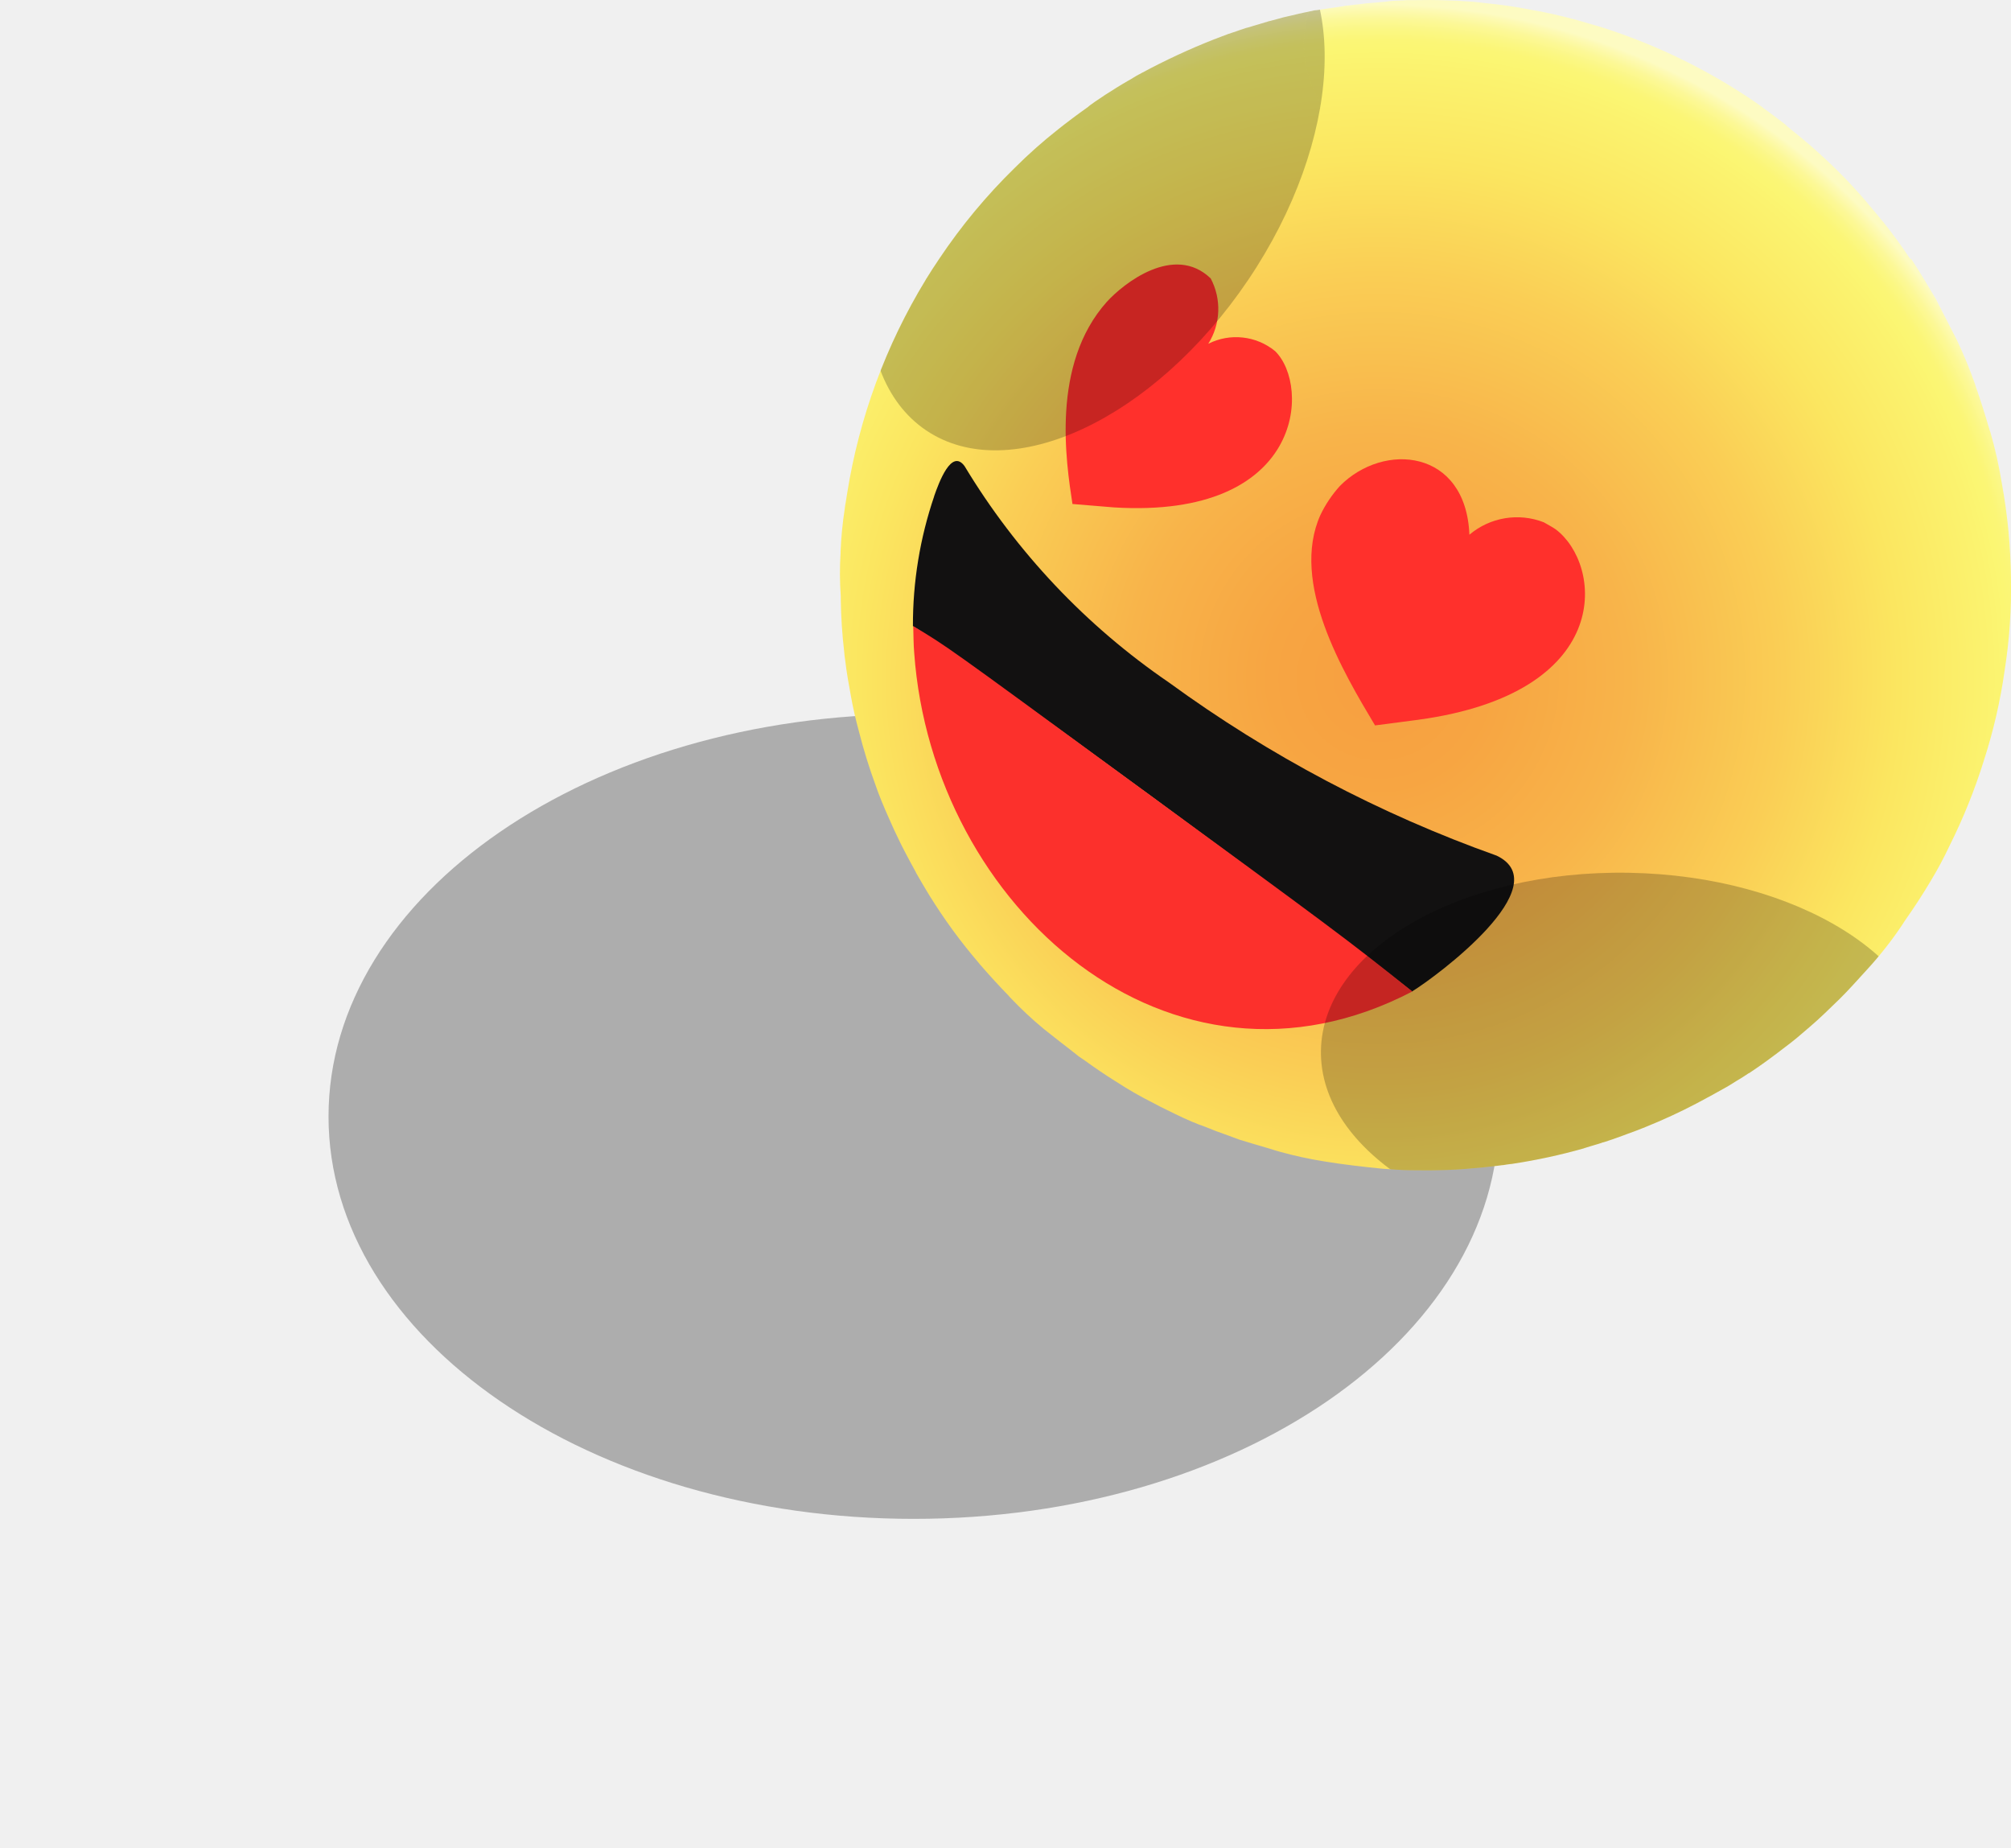
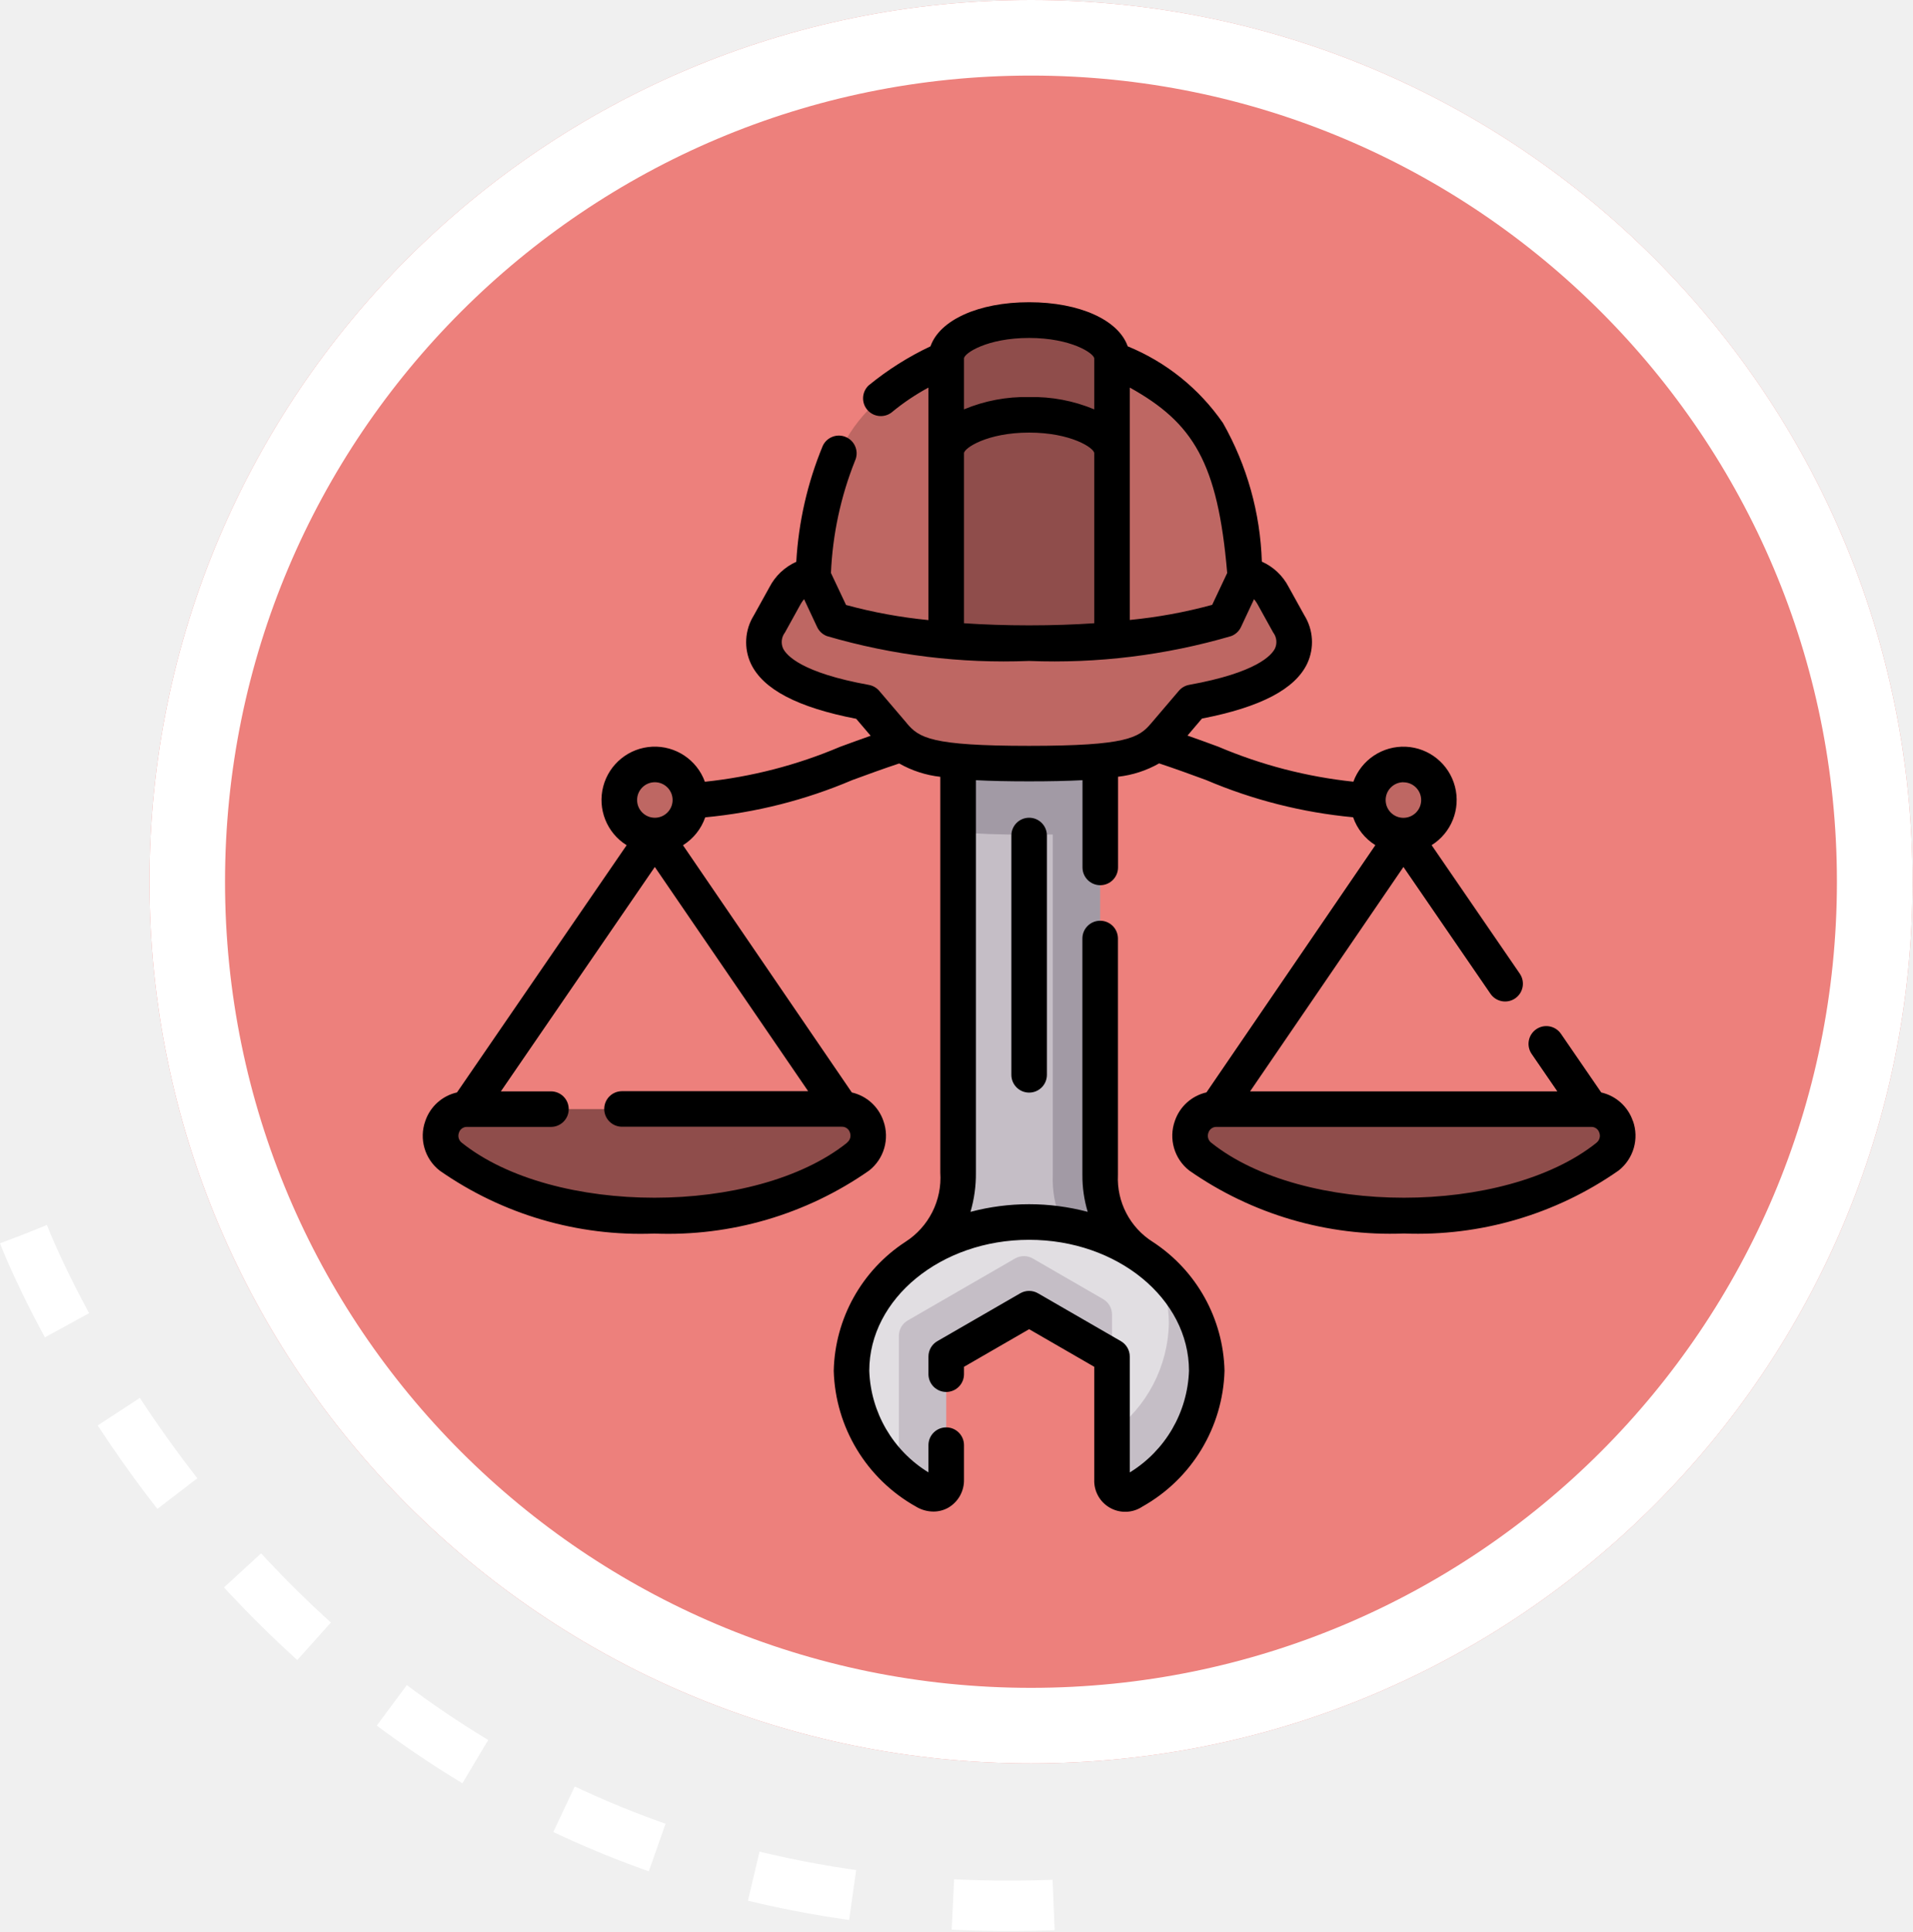
- <svg xmlns="http://www.w3.org/2000/svg" xmlns:xlink="http://www.w3.org/1999/xlink" width="82.478" height="75.758" viewBox="0 0 82.478 75.758">
-   <defs>
-     <radialGradient id="radial-gradient" cx="0.471" cy="0.58" r="0.575" gradientTransform="matrix(-0.999, -0.004, -0.004, 1, 0.933, 0.001)" gradientUnits="objectBoundingBox">
-       <stop offset="0" stop-color="#f79f40" />
-       <stop offset="0.163" stop-color="#f7a542" />
-       <stop offset="0.371" stop-color="#f8b44a" />
-       <stop offset="0.601" stop-color="#face55" />
-       <stop offset="0.771" stop-color="#fbe660" />
-       <stop offset="0.91" stop-color="#fbf36f" />
-       <stop offset="0.932" stop-color="#fbf672" />
-       <stop offset="0.947" stop-color="#fbf676" />
-       <stop offset="0.962" stop-color="#fbf783" />
-       <stop offset="0.978" stop-color="#fcf897" />
-       <stop offset="0.994" stop-color="#fdfab4" />
-       <stop offset="1" stop-color="#fdfbc2" />
-     </radialGradient>
-     <clipPath id="clip-path">
-       <path id="Trazado_116496" data-name="Trazado 116496" d="M52.65,29.84v-.06c0-.11-.03-.77-.15-1.75-.01-.09-.02-.17-.03-.26-.02-.12-.04-.25-.06-.38a23.894,23.894,0,0,0-3.15-8.77c0-.01-.01-.01-.01-.02-.17-.29-.35-.57-.54-.85h0a23.353,23.353,0,0,0-3.06-3.74,20.449,20.449,0,0,0-1.77-1.6c-.39-.32-.78-.62-1.19-.91a.265.265,0,0,1-.06-.05l-.05-.04-.21-.15c-.26-.18-.55-.37-.86-.57h0c-.01-.01-.02-.01-.03-.02-.15-.09-.3-.19-.47-.28-.07-.04-.15-.09-.22-.13s-.12-.07-.19-.11a1.092,1.092,0,0,0-.15-.08,25.413,25.413,0,0,0-2.93-1.4c-.26-.11-.47-.18-.58-.23l-.18-.07-.18-.07c-.01,0-.02-.01-.03-.01l-.04-.01-.3-.1-.04-.01c-.01,0-.03-.01-.04-.01l-.2-.07a2.759,2.759,0,0,0-.27-.08l-.23-.07c-.04-.01-.09-.03-.13-.04-.01,0-.03-.01-.04-.01s-.03-.01-.05-.01a.636.636,0,0,1-.07-.02l-.26-.07-.22-.06c-.07-.02-.14-.03-.21-.05h-.01l-.13-.03-.25-.06-.18-.04a2.049,2.049,0,0,0-.24-.05c-.01,0-.03-.01-.04-.01-.06-.01-.12-.03-.18-.04l-.11-.02-.13-.03h-.02l-.04-.01c-.02,0-.05-.01-.07-.01a1.766,1.766,0,0,1-.2-.04.6.6,0,0,0-.12-.02h0a2.068,2.068,0,0,1-.22-.04l-.19-.03c-.03-.01-.07-.01-.11-.02a.985.985,0,0,0-.17-.02,1,1,0,0,0-.16-.02l-.27-.03-.25-.03c-.03,0-.05-.01-.08-.01h-.02a1.641,1.641,0,0,0-.23-.02l-.34-.03c-.08-.01-.16-.01-.23-.02-.09-.01-.17-.01-.26-.02s-.18-.01-.27-.02A.97.97,0,0,1,29.76,7h-.37c-.48-.01-.96-.01-1.45,0-.11,0-.21,0-.31.01s-.22.01-.32.02c-.07,0-.13.01-.19.01-.16.01-.31.02-.46.04-.05,0-.11.01-.16.01-.22.02-.43.04-.64.07-.1.01-.2.02-.3.04h-.01c-.02,0-.04.01-.06.01q-.24.03-.45.06c-.11.02-.23.04-.34.05-.26.04-.47.08-.61.11-.7.14-1.38.3-2.06.5-.41.11-.77.22-1.21.38a24.021,24.021,0,0,0-5.31,2.61h0c-.17.11-.33.22-.49.33a.265.265,0,0,0-.06.05c-.28.2-.56.4-.84.61a.423.423,0,0,1-.07.05l-.02.02-.02.02c-.01.01-.02.02-.03.02s-.02.01-.03.02c-.08.06-.15.12-.23.18-.15.12-.3.24-.44.36-.08.07-.16.13-.24.2-.16.14-.32.27-.46.4l-.02.02-.02.02c-.03.03-.07.06-.1.09-.75.69-1.21,1.19-1.24,1.22-.23.25-.46.51-.69.77-.16.19-.33.38-.5.59-.01.01-.02.03-.04.04l-.03.03c-.34.42-.69.89-1.08,1.46l-.01.01-.01.01c-.01.01-.01.02-.02.02-.18.26-.36.55-.54.86-.16.26-.32.52-.46.75l-.46.88c-.15.29-.29.56-.42.82a16.758,16.758,0,0,0-.76,1.82h0v.01c-.22.6-.42,1.23-.6,1.84l-.01.02a.037.037,0,0,1-.01.03,17.968,17.968,0,0,0-.5,2.13,23.506,23.506,0,0,0-.17,7.66,22.794,22.794,0,0,0,.82,3.68,23.944,23.944,0,0,0,1.38,3.51,15.311,15.311,0,0,0,.75,1.42c.32.56.68,1.11,1.06,1.66.04.07.09.13.13.2a16,16,0,0,0,1.39,1.8c.34.37.78.88,1.14,1.24s.83.82,1.22,1.15h0c.42.37.6.53.99.83q.72.585,1.47,1.08h.01c.16.11.32.22.49.32.19.12.38.24.55.34.09.05.22.13.36.21a.573.573,0,0,1,.07.04c.15.09.33.18.52.29.04.02.09.05.13.07a22.789,22.789,0,0,0,2.12,1c.18.07.42.17.7.28l.24.09.42.15.3.1.11.03c.01,0,.01,0,.02.01l.16.05a2.759,2.759,0,0,0,.27.08l.26.08c.01,0,.02,0,.02.01a22.1,22.1,0,0,0,2.96.66l.09.01c.08.01.17.03.27.04h.03l.23.03.53.06c.24.03.56.05.79.07s.49.03.74.04h.02c.13.01.25.01.37.01.33.01.77,0,1.1.01s.79-.03,1.13-.05c.72-.06,1.68-.17,2.39-.28a18.747,18.747,0,0,0,1.84-.38c.14-.04.28-.08.43-.12.43-.12.87-.25,1.24-.36l.43-.16c.35-.12.69-.25,1.03-.38l.17-.06c.4-.15.89-.38,1.32-.59.19-.09.37-.18.55-.28a15.71,15.71,0,0,0,1.56-.88c.02-.01.03-.02.05-.03.41-.26.82-.52,1.22-.81.09-.06.18-.12.26-.17l.44-.34c.12-.09.23-.18.35-.27l.66-.52a14.289,14.289,0,0,0,1.37-1.26l.03-.03.07-.07c.35-.35.74-.77,1.2-1.29a.138.138,0,0,0,.03-.04h0a20.958,20.958,0,0,0,2.02-2.71c.01-.01.01-.02.02-.03.19-.3.38-.61.57-.95v-.01h0c.08-.14.16-.29.24-.44.11-.2.22-.41.31-.59l.09-.18c.16-.32.31-.65.47-.99.21-.47.41-.94.56-1.36h0c.26-.7.5-1.44.71-2.23.13-.48.25-.96.33-1.41.1-.48.18-.98.25-1.5.02-.12.03-.23.05-.34.08-.69.14-1.41.16-2.14v-.13C52.68,31.04,52.68,30.45,52.65,29.84Z" transform="translate(-4.654 -6.992)" />
-     </clipPath>
-     <linearGradient id="linear-gradient" x1="-0.166" y1="-323.933" x2="-1.166" y2="-323.933" gradientUnits="objectBoundingBox">
-       <stop offset="0" stop-color="#19b79c" />
-       <stop offset="0.405" stop-color="#1dbb9e" />
-       <stop offset="0.825" stop-color="#2ac8a3" />
-       <stop offset="0.997" stop-color="#31cfa6" />
-     </linearGradient>
-     <linearGradient id="linear-gradient-2" x1="-2.106" y1="-363.238" x2="-3.08" y2="-363.238" xlink:href="#linear-gradient" />
-     <clipPath id="clip-path-2">
-       <path id="Trazado_116504" data-name="Trazado 116504" d="M4.652,29.65v-.06a15.757,15.757,0,0,1,.17-1.74,2.335,2.335,0,0,1,.04-.26c.02-.12.04-.25.06-.38a24.088,24.088,0,0,1,3.22-8.75c0-.01.01-.01.01-.02.18-.29.36-.57.55-.85h0a23.39,23.39,0,0,1,3.09-3.72,20.134,20.134,0,0,1,1.78-1.58q.585-.465,1.2-.9a.265.265,0,0,0,.06-.05l.05-.04.21-.15c.26-.18.55-.37.86-.56h0c.01-.01.02-.01.03-.02.15-.09.31-.19.47-.28a2.53,2.53,0,0,0,.22-.13c.06-.04.12-.07.19-.11.05-.03.1-.05.15-.08a27.308,27.308,0,0,1,2.95-1.37c.26-.1.47-.18.58-.22l.18-.06.18-.06c.01,0,.02-.01.03-.01l.05-.02.3-.1.04-.01c.01,0,.03-.01.04-.01l.2-.06c.08-.02.19-.06.27-.08l.23-.07a.647.647,0,0,0,.13-.04c.01,0,.03-.01.04-.01s.03-.01.05-.01a.637.637,0,0,0,.07-.02l.26-.07.22-.06c.07-.02.14-.03.21-.05h.01l.13-.03c.08-.02.18-.04.25-.06l.18-.04c.08-.02.16-.03.24-.05.01,0,.03-.01.04-.01a1.163,1.163,0,0,0,.18-.04l.11-.01.13-.02h.02l.04-.01c.02,0,.05-.01.07-.01l.2-.03c.04-.01.09-.01.13-.02h0l.22-.03.19-.03a.516.516,0,0,0,.11-.02.985.985,0,0,1,.17-.02c.06-.01.11-.01.16-.02l.27-.03.25-.03c.03,0,.05-.01.08-.01h.02c.07-.01.15-.01.23-.02l.34-.03c.08-.01.16-.01.23-.02a1.569,1.569,0,0,1,.24-.03,2.437,2.437,0,0,1,.27-.01.86.86,0,0,1,.16-.01l.15-.01h.24c.49-.01.97-.01,1.45.01.11,0,.21.01.31.01s.22.01.32.02c.07,0,.13.01.19.01.16.01.31.02.46.04.05.01.11.01.16.02.22.02.43.05.64.07.1.01.2.03.3.04h.01c.02,0,.04.01.06.01.16.02.31.05.45.07l.34.06c.26.05.47.09.6.11.69.14,1.38.31,2.06.52.41.11.76.23,1.21.39a24.178,24.178,0,0,1,5.28,2.65h0c.16.11.33.22.49.34a.265.265,0,0,1,.06.05c.28.2.56.41.83.62a.424.424,0,0,0,.07.05l.02.02.02.02.03.03c.01.01.02.01.02.02.08.06.15.12.22.18.15.12.3.24.44.36.08.07.16.14.24.2.16.14.31.28.46.41l.02.02.02.02c.03.03.07.06.1.09.75.69,1.2,1.2,1.23,1.23.23.25.46.51.68.78.16.19.32.38.49.59.01.01.02.03.04.04l.02.03c.33.42.69.89,1.07,1.47l.04.01.01.01c.01.01.01.02.02.02.17.26.36.56.54.86.16.26.31.53.45.75l.45.88c.15.29.29.56.42.82a18.431,18.431,0,0,1,.75,1.83h0v.01c.21.6.41,1.23.59,1.85l.01.02a.037.037,0,0,0,.01.03,17.59,17.59,0,0,1,.48,2.14,22.71,22.71,0,0,1,.37,3.87,21.465,21.465,0,0,1-.26,3.8,21.96,21.96,0,0,1-.85,3.68,23.286,23.286,0,0,1-1.41,3.5,15.244,15.244,0,0,1-.76,1.42c-.33.56-.69,1.11-1.07,1.65-.04.07-.09.13-.13.2a15.2,15.2,0,0,1-1.41,1.79c-.34.37-.79.88-1.15,1.23s-.84.82-1.22,1.14h0c-.43.37-.6.52-1,.82-.49.38-.98.74-1.48,1.07H41.9c-.16.11-.32.21-.49.31-.19.12-.38.24-.55.33-.09.05-.22.12-.36.2a.574.574,0,0,0-.07.04c-.15.08-.33.18-.52.28-.04.02-.09.05-.13.07a23.108,23.108,0,0,1-2.12.98c-.18.07-.42.17-.71.27l-.24.09-.42.15-.3.1-.11.03c-.01,0-.01,0-.02.01l-.16.05c-.08.02-.19.06-.27.08l-.26.08c-.01,0-.02,0-.02.01a23.962,23.962,0,0,1-2.96.64l-.09.01c-.08.01-.17.02-.27.04H31.8l-.23.03-.53.06c-.24.02-.56.05-.79.07s-.49.03-.74.04h-.02c-.13,0-.25.01-.37.01-.33.01-.77,0-1.1,0s-.79-.04-1.13-.06c-.72-.07-1.68-.18-2.39-.3a16.281,16.281,0,0,1-1.84-.4c-.14-.04-.28-.08-.43-.13-.43-.12-.87-.26-1.24-.37l-.43-.16c-.35-.12-.69-.25-1.03-.39l-.17-.06c-.4-.15-.88-.38-1.32-.6-.19-.09-.37-.18-.55-.28a15.612,15.612,0,0,1-1.55-.89.219.219,0,0,0-.05-.03c-.41-.26-.81-.53-1.21-.82-.09-.06-.17-.12-.25-.17L14,49.97c-.12-.09-.23-.18-.35-.27l-.66-.52a15.233,15.233,0,0,1-1.36-1.27l-.03-.03-.06-.07c-.34-.35-.74-.78-1.19-1.3a.138.138,0,0,1-.03-.04h0a21.889,21.889,0,0,1-2-2.73c-.01-.01-.01-.02-.02-.03-.18-.3-.37-.61-.56-.95v-.01h0c-.08-.14-.16-.29-.24-.44-.11-.21-.22-.41-.31-.59l-.09-.18c-.16-.32-.31-.65-.46-.99-.21-.47-.41-.95-.55-1.36h0a22.441,22.441,0,0,1-.69-2.23c-.13-.48-.24-.96-.32-1.41-.09-.49-.18-.98-.24-1.5-.02-.12-.03-.23-.04-.34a21.166,21.166,0,0,1-.14-2.14v-.13A13.347,13.347,0,0,1,4.652,29.65Z" transform="translate(-4.627 -6.983)" fill="url(#radial-gradient)" />
-     </clipPath>
-   </defs>
-   <g id="Grupo_157926" data-name="Grupo 157926" transform="translate(13.474)">
-     <ellipse id="Elipse_4737" data-name="Elipse 4737" cx="24" cy="16.5" rx="24" ry="16.5" transform="translate(0 29.284)" fill="#0b0b0b" opacity="0.292" style="mix-blend-mode: multiply;isolation: isolate" />
-     <path id="Trazado_116493" data-name="Trazado 116493" d="M4.652,29.65v-.06a15.757,15.757,0,0,1,.17-1.74,2.335,2.335,0,0,1,.04-.26c.02-.12.04-.25.06-.38a24.088,24.088,0,0,1,3.22-8.75c0-.01.01-.01.01-.02.18-.29.36-.57.55-.85h0a23.39,23.39,0,0,1,3.09-3.72,20.134,20.134,0,0,1,1.78-1.58q.585-.465,1.2-.9a.265.265,0,0,0,.06-.05l.05-.04.21-.15c.26-.18.55-.37.86-.56h0c.01-.01.02-.01.03-.02.15-.09.31-.19.47-.28a2.53,2.53,0,0,0,.22-.13c.06-.04.12-.07.19-.11.05-.03.1-.05.15-.08a27.308,27.308,0,0,1,2.95-1.37c.26-.1.47-.18.58-.22l.18-.06.18-.06c.01,0,.02-.01.03-.01l.05-.02.3-.1.04-.01c.01,0,.03-.01.04-.01l.2-.06c.08-.02.19-.06.27-.08l.23-.07a.647.647,0,0,0,.13-.04c.01,0,.03-.01.04-.01s.03-.01.05-.01a.637.637,0,0,0,.07-.02l.26-.07.22-.06c.07-.02.14-.03.21-.05h.01l.13-.03c.08-.02.18-.04.25-.06l.18-.04c.08-.02.16-.03.24-.05.01,0,.03-.01.04-.01a1.163,1.163,0,0,0,.18-.04l.11-.01.13-.02h.02l.04-.01c.02,0,.05-.01.07-.01l.2-.03c.04-.01.09-.01.13-.02h0l.22-.03.19-.03a.516.516,0,0,0,.11-.02.985.985,0,0,1,.17-.02c.06-.01.11-.01.16-.02l.27-.03.25-.03c.03,0,.05-.01.08-.01h.02c.07-.01.15-.01.23-.02l.34-.03c.08-.01.16-.01.23-.02a1.569,1.569,0,0,1,.24-.03,2.437,2.437,0,0,1,.27-.01.86.86,0,0,1,.16-.01l.15-.01h.24c.49-.01.97-.01,1.45.01.11,0,.21.01.31.01s.22.01.32.02c.07,0,.13.01.19.01.16.01.31.02.46.04.05.01.11.01.16.02.22.02.43.05.64.07.1.01.2.03.3.04h.01c.02,0,.04.01.06.01.16.02.31.05.45.07l.34.06c.26.05.47.09.6.11.69.14,1.38.31,2.06.52.41.11.76.23,1.21.39a24.178,24.178,0,0,1,5.28,2.65h0c.16.11.33.22.49.34a.265.265,0,0,1,.06.05c.28.2.56.41.83.62a.424.424,0,0,0,.07.05l.02.02.02.02.03.03c.01.01.02.01.02.02.08.06.15.12.22.18.15.12.3.24.44.36.08.07.16.14.24.2.16.14.31.28.46.41l.02.02.02.02c.03.03.07.06.1.09.75.69,1.2,1.2,1.23,1.23.23.25.46.51.68.78.16.19.32.38.49.59.01.01.02.03.04.04l.02.03c.33.42.69.89,1.07,1.47l.04.01.01.01c.01.01.01.02.02.02.17.26.36.56.54.86.16.26.31.53.45.75l.45.88c.15.29.29.56.42.82a18.431,18.431,0,0,1,.75,1.83h0v.01c.21.6.41,1.23.59,1.85l.01.02a.037.037,0,0,0,.01.03,17.59,17.59,0,0,1,.48,2.14,22.71,22.71,0,0,1,.37,3.87,21.465,21.465,0,0,1-.26,3.8,21.96,21.96,0,0,1-.85,3.68,23.286,23.286,0,0,1-1.41,3.5,15.244,15.244,0,0,1-.76,1.42c-.33.56-.69,1.11-1.07,1.65-.04.07-.09.13-.13.2a15.2,15.2,0,0,1-1.41,1.79c-.34.37-.79.88-1.15,1.23s-.84.82-1.22,1.14h0c-.43.37-.6.52-1,.82-.49.38-.98.74-1.48,1.07H41.9c-.16.11-.32.21-.49.31-.19.12-.38.24-.55.33-.09.05-.22.12-.36.2a.574.574,0,0,0-.07.04c-.15.08-.33.18-.52.28-.04.02-.09.05-.13.07a23.108,23.108,0,0,1-2.12.98c-.18.07-.42.17-.71.27l-.24.09-.42.15-.3.1-.11.03c-.01,0-.01,0-.02.01l-.16.05c-.08.02-.19.06-.27.08l-.26.08c-.01,0-.02,0-.02.01a23.962,23.962,0,0,1-2.96.64l-.09.01c-.08.01-.17.02-.27.04H31.8l-.23.03-.53.06c-.24.02-.56.05-.79.07s-.49.03-.74.04h-.02c-.13,0-.25.01-.37.01-.33.01-.77,0-1.1,0s-.79-.04-1.13-.06c-.72-.07-1.68-.18-2.39-.3a16.281,16.281,0,0,1-1.84-.4c-.14-.04-.28-.08-.43-.13-.43-.12-.87-.26-1.24-.37l-.43-.16c-.35-.12-.69-.25-1.03-.39l-.17-.06c-.4-.15-.88-.38-1.32-.6-.19-.09-.37-.18-.55-.28a15.612,15.612,0,0,1-1.55-.89.219.219,0,0,0-.05-.03c-.41-.26-.81-.53-1.21-.82-.09-.06-.17-.12-.25-.17L14,49.97c-.12-.09-.23-.18-.35-.27l-.66-.52a15.233,15.233,0,0,1-1.36-1.27l-.03-.03-.06-.07c-.34-.35-.74-.78-1.19-1.3a.138.138,0,0,1-.03-.04h0a21.889,21.889,0,0,1-2-2.73c-.01-.01-.01-.02-.02-.03-.18-.3-.37-.61-.56-.95v-.01h0c-.08-.14-.16-.29-.24-.44-.11-.21-.22-.41-.31-.59l-.09-.18c-.16-.32-.31-.65-.46-.99-.21-.47-.41-.95-.55-1.36h0a22.441,22.441,0,0,1-.69-2.23c-.13-.48-.24-.96-.32-1.41-.09-.49-.18-.98-.24-1.5-.02-.12-.03-.23-.04-.34a21.166,21.166,0,0,1-.14-2.14v-.13A13.347,13.347,0,0,1,4.652,29.65Z" transform="translate(16.349 -6.983)" fill="url(#radial-gradient)" />
-     <g id="Grupo_86225" data-name="Grupo 86225" transform="translate(20.955 0.009)" clip-path="url(#clip-path)">
-       <path id="Trazado_116494" data-name="Trazado 116494" d="M50.67,21.64a4.37,4.37,0,0,1,.18-.46C50.8,21.33,50.74,21.48,50.67,21.64Z" transform="translate(-48.844 -6.992)" fill="url(#linear-gradient)" />
-       <path id="Trazado_116495" data-name="Trazado 116495" d="M4.7,34.92c.03-.14.05-.28.08-.41C4.75,34.65,4.73,34.79,4.7,34.92Z" transform="translate(43.196 -6.992)" fill="url(#linear-gradient-2)" />
-     </g>
-     <path id="Trazado_116497" data-name="Trazado 116497" d="M25.873,27.33A16.375,16.375,0,0,0,25,32.66c2.26,1.39,16.97,12.2,20.47,14.98,1.03-.63,6.02-4.35,3.47-5.57a52.925,52.925,0,0,1-13.44-7.1,28.664,28.664,0,0,1-8.38-8.87c-.54-.75-1.06.69-1.25,1.23" transform="translate(-1.032 -6.983)" fill="#121111" />
-     <path id="Trazado_116499" data-name="Trazado 116499" d="M29.22,33.76c.75,10.43,10.52,19.05,20.43,13.88-2.65-2.12-3.33-2.62-11.66-8.71-7.45-5.46-7.45-5.46-8.81-6.27.01.33.01.77.04,1.1" transform="translate(-5.199 -6.983)" fill="#fc302c" />
-     <g id="Grupo_86231" data-name="Grupo 86231" transform="translate(40.307 18.833)">
-       <path id="Trazado_116501" data-name="Trazado 116501" d="M22.473,28.1c-1.25,2.78.93,6.44,2.24,8.63.65-.09,1.52-.19,2.17-.29,7.67-1.22,7.14-6.32,5.24-7.75-.14-.1-.34-.2-.49-.29a3.024,3.024,0,0,0-3.05.51c-.14-3.51-3.51-3.82-5.31-2a4.969,4.969,0,0,0-.8,1.19" transform="translate(-22.099 -25.816)" fill="#ff302c" />
-     </g>
-     <g id="Grupo_86232" data-name="Grupo 86232" transform="translate(30.232 10.846)">
-       <path id="Trazado_116503" data-name="Trazado 116503" d="M35.806,19.36c-2.3,2.57-1.67,6.58-1.41,8.29.51.04,1.19.1,1.7.14,7.78.48,8.08-4.98,6.61-6.41a2.529,2.529,0,0,0-2.74-.3,2.679,2.679,0,0,0,.1-2.68c-1.5-1.44-3.58.21-4.26.96" transform="translate(-34.117 -17.829)" fill="#ff302c" />
-     </g>
-     <g id="Enmascarar_grupo_59" data-name="Enmascarar grupo 59" transform="translate(20.976 0)" clip-path="url(#clip-path-2)">
-       <g id="Grupo_86233" data-name="Grupo 86233" transform="translate(-2.683 -7.272)" opacity="0.561" style="mix-blend-mode: multiply;isolation: isolate">
-         <g id="Grupo_86230" data-name="Grupo 86230" transform="translate(0)">
-           <ellipse id="Elipse_4734" data-name="Elipse 4734" cx="12.5" cy="7.5" rx="12.5" ry="7.5" transform="translate(21.707 1.557)" fill="#fff" opacity="0.743" />
-           <ellipse id="Elipse_4735" data-name="Elipse 4735" cx="12.5" cy="7.5" rx="12.5" ry="7.5" transform="translate(26.415 8.388) rotate(124)" opacity="0.387" />
-           <ellipse id="Elipse_4736" data-name="Elipse 4736" cx="12.5" cy="7.5" rx="12.5" ry="7.5" transform="matrix(-1, -0.017, 0.017, -1, 47.282, 58.274)" opacity="0.387" />
+ <svg xmlns="http://www.w3.org/2000/svg" width="75.935" height="76.661" viewBox="0 0 75.935 76.661">
+   <g id="Grupo_1100838" data-name="Grupo 1100838" transform="translate(11777.268 11769)">
+     <g id="Grupo_1100021" data-name="Grupo 1100021" transform="translate(-12684.666 -12060)">
+       <g id="Elipse_11533" data-name="Elipse 11533" transform="translate(913.333 291)" fill="#ed807c" stroke="#fff" stroke-width="3">
+         <circle cx="35" cy="35" r="35" stroke="none" />
+         <circle cx="35" cy="35" r="33.5" fill="none" />
+       </g>
+       <g id="derecho-laboral" transform="translate(924.186 302.215)">
+         <g id="Grupo_1100016" data-name="Grupo 1100016" transform="translate(0.707 1.49)">
+           <path id="Trazado_883347" data-name="Trazado 883347" d="M214.447,229.031V214.489l-4.7.94v13.508a3.712,3.712,0,0,1-1.688,3.328h6.75A10.776,10.776,0,0,1,214.447,229.031Z" transform="translate(-189.199 -195.099)" fill="#c5bec6" />
+           <path id="Trazado_883348" data-name="Trazado 883348" d="M231.654,192.775V174.47h-5.642v4.7c.7.066,1.607.1,2.821.1.337,0,.649,0,.94-.007v13.513a4.237,4.237,0,0,0,1.3,3.234h2.269A3.661,3.661,0,0,1,231.654,192.775Z" transform="translate(-205.466 -158.843)" fill="#a29aa5" />
+           <path id="Trazado_883349" data-name="Trazado 883349" d="M180.632,34.54c0-6.773-1.715-8.7-4.021-10.044h-6.582c-3.547,1.7-4.864,3.287-5.292,8.637,0,0,1.435,1.91,8.583,1.91a53.528,53.528,0,0,0,7.313-.5Z" transform="translate(-149.952 -22.971)" fill="#be6763" />
+           <path id="Trazado_883350" data-name="Trazado 883350" d="M176.61,24.5c1.466,1.278,2.958,3.57,3.074,8.482a.707.707,0,0,1-.6.717,39.766,39.766,0,0,1-5.761.407,33.634,33.634,0,0,1-8.583-.969v3.722H181.9V33.133c-.428-5.35-1.745-6.935-5.292-8.637Z" transform="translate(-149.952 -22.971)" fill="#be6763" />
+           <path id="Trazado_883351" data-name="Trazado 883351" d="M85.423,196.916a1.959,1.959,0,0,0-.555-.949,1.407,1.407,0,0,0-1.8,1.8,1.748,1.748,0,0,0,.949.555A1.411,1.411,0,0,0,85.423,196.916Z" transform="translate(-75.882 -178.241)" fill="#be6763" />
+           <path id="Trazado_883353" data-name="Trazado 883353" d="M22.27,341.366l.011-.009H8.629a1.043,1.043,0,0,0-1.047.947C11.568,344.992,19.312,344.868,22.27,341.366Z" transform="translate(-7.576 -310.037)" fill="#8f4d4b" />
+           <path id="Trazado_883354" data-name="Trazado 883354" d="M23.441,341.357H22.22l-.011.009c-3.472,2.77-10.429,3.082-14.688.938a1.043,1.043,0,0,0,.4.943c3.914,3.122,12.257,3.122,16.171,0a1.058,1.058,0,0,0-.649-1.89Z" transform="translate(-7.515 -310.037)" fill="#8f4d4b" />
+           <path id="Trazado_883355" data-name="Trazado 883355" d="M401.852,196.916a1.959,1.959,0,0,0-.555-.949,1.407,1.407,0,0,0-1.8,1.8,1.748,1.748,0,0,0,.949.555A1.411,1.411,0,0,0,401.852,196.916Z" transform="translate(-362.556 -178.241)" fill="#be6763" />
+           <path id="Trazado_883357" data-name="Trazado 883357" d="M338.7,341.366l.011-.009H325.058a1.043,1.043,0,0,0-1.047.947C328,344.992,335.741,344.868,338.7,341.366Z" transform="translate(-294.25 -310.037)" fill="#8f4d4b" />
+           <path id="Trazado_883358" data-name="Trazado 883358" d="M339.87,341.357h-1.221l-.011.009c-3.472,2.77-10.429,3.082-14.688.938a1.043,1.043,0,0,0,.4.943c3.914,3.122,12.257,3.122,16.171,0A1.058,1.058,0,0,0,339.87,341.357Z" transform="translate(-294.189 -310.037)" fill="#8f4d4b" />
+           <path id="Trazado_883359" data-name="Trazado 883359" d="M227.594,13.569V9.808c0-.842-1.474-1.525-3.291-1.525s-3.291.683-3.291,1.525v3.761Z" transform="translate(-200.936 -8.283)" fill="#8f4d4b" />
+           <path id="Trazado_883360" data-name="Trazado 883360" d="M227.594,55.524V49.808c0-.842-1.474-1.525-3.291-1.525s-3.291.683-3.291,1.525v5.714c.52.674,2.087,1.071,3.291,1.071s2.771-.394,3.291-1.069Z" transform="translate(-200.936 -44.522)" fill="#8f4d4b" />
+           <path id="Trazado_883361" data-name="Trazado 883361" d="M224.3,125.407c-1.2,0-2.306-.051-3.291-.13v2.615h6.582v-2.615C226.61,125.356,225.508,125.407,224.3,125.407Z" transform="translate(-200.936 -114.276)" fill="#8f4d4b" />
+           <path id="Trazado_883362" data-name="Trazado 883362" d="M194.326,393.492a4.321,4.321,0,0,0-1.26-2.723,7.768,7.768,0,0,0-5-1.742c-3.895,0-7.053,2.643-7.053,5.9a5.4,5.4,0,0,0,1.881,4.013l.916-4.964,4.256-2.457,3.291,2.84v3.015A3.8,3.8,0,0,0,194.326,393.492Z" transform="translate(-164.697 -353.224)" fill="#e1dee2" />
+           <path id="Trazado_883363" data-name="Trazado 883363" d="M205.627,403.507l-4.262,2.461a.705.705,0,0,0-.353.611v5.4a6.854,6.854,0,0,0,1.039.771.527.527,0,0,0,.842-.471v-4.881l3.291-1.9,3.291,1.9v-1.666a.705.705,0,0,0-.353-.611l-2.79-1.611A.705.705,0,0,0,205.627,403.507Z" transform="translate(-182.817 -366.257)" fill="#c5bec6" />
+           <path id="Trazado_883364" data-name="Trazado 883364" d="M292.723,407.557a5.067,5.067,0,0,1,.546,2.28,5.5,5.5,0,0,1-2.257,4.328v1.866a.527.527,0,0,0,.842.471,5.666,5.666,0,0,0,2.919-4.784A5.447,5.447,0,0,0,292.723,407.557Z" transform="translate(-264.354 -370.012)" fill="#c5bec6" />
+           <path id="Trazado_883365" data-name="Trazado 883365" d="M150.9,121.021l.98,1.151c.614.722,1.245,1.02,4.809,1.02s4.195-.3,4.809-1.02a12.068,12.068,0,0,0,1.432-3.705,31.756,31.756,0,0,1-6.241.544,24.5,24.5,0,0,1-7.776-.94l-.807-1.721a1.311,1.311,0,0,0-1.105.776l-.621,1.121C146.38,119.237,147.535,120.413,150.9,121.021Z" transform="translate(-133.322 -106.186)" fill="#be6763" />
+           <path id="Trazado_883366" data-name="Trazado 883366" d="M164.923,118.245l-.621-1.121a1.311,1.311,0,0,0-1.105-.776l-.807,1.721a11.328,11.328,0,0,1-1.536.4,14.643,14.643,0,0,1-1.714,2.765c-.614.722-1.236,1.02-4.527,1.02-3.564,0-4.759-.3-5.373-1.02l-.817-.96a.707.707,0,0,0-.406-.236c-3.135-.593-3.391-1.188-3.713-1.79-.651,1.176.053,2.434,3.823,3.115l1.1,1.29c.688.809,1.395,1.143,5.388,1.143s4.7-.334,5.388-1.143l1.1-1.29C164.87,120.679,165.574,119.421,164.923,118.245Z" transform="translate(-131.246 -106.186)" fill="#be6763" />
+         </g>
+         <g id="Grupo_1100017" data-name="Grupo 1100017" transform="translate(0 0.785)">
+           <path id="Trazado_883367" data-name="Trazado 883367" d="M48.045,33.281a1.732,1.732,0,0,0-1.255-1.13l-1.6-2.329a.705.705,0,1,0-1.163.8l1.02,1.486h-12.2L38.936,23.2l3.456,5.034a.705.705,0,1,0,1.163-.8l-3.5-5.1a2.115,2.115,0,1,0-3.107-2.519,18.712,18.712,0,0,1-5.367-1.391c-.4-.146-.8-.295-1.219-.44l.574-.675c2.329-.452,3.7-1.169,4.182-2.189A2.015,2.015,0,0,0,35,13.207l-.621-1.121a2.213,2.213,0,0,0-1.065-1.007,11.918,11.918,0,0,0-1.542-5.5,8.516,8.516,0,0,0-3.784-3.047c-.362-1.038-1.9-1.75-3.915-1.75s-3.553.712-3.915,1.75A11.854,11.854,0,0,0,17.7,4.086.705.705,0,0,0,18.61,5.16a8.906,8.906,0,0,1,1.467-.99V13.4a19.712,19.712,0,0,1-3.272-.6l-.6-1.271a13.611,13.611,0,0,1,.955-4.453.705.705,0,1,0-1.281-.59,14.107,14.107,0,0,0-1.05,4.6,2.213,2.213,0,0,0-1.065,1.007l-.621,1.121a2.015,2.015,0,0,0-.117,1.915c.484,1.02,1.853,1.738,4.182,2.189l.574.674c-.414.145-.821.294-1.219.44A18.707,18.707,0,0,1,11.2,19.817a2.116,2.116,0,1,0-3.107,2.519L1.357,32.15A1.732,1.732,0,0,0,.1,33.281a1.752,1.752,0,0,0,.569,1.971,13.929,13.929,0,0,0,8.525,2.5,13.929,13.929,0,0,0,8.525-2.5,1.752,1.752,0,0,0,.569-1.971,1.732,1.732,0,0,0-1.254-1.13L10.33,22.337a2.127,2.127,0,0,0,.883-1.107,19.551,19.551,0,0,0,5.841-1.48c.605-.222,1.229-.45,1.861-.659a4.259,4.259,0,0,0,1.632.53V35.329a3.021,3.021,0,0,1-1.385,2.752A6.281,6.281,0,0,0,16.316,43.2a6.385,6.385,0,0,0,3.259,5.387,1.35,1.35,0,0,0,.7.2,1.2,1.2,0,0,0,.59-.154,1.259,1.259,0,0,0,.623-1.122v-1.36a.705.705,0,1,0-1.411,0v1.082A4.931,4.931,0,0,1,17.727,43.2c0-2.866,2.847-5.2,6.347-5.2s6.347,2.332,6.347,5.2a4.931,4.931,0,0,1-2.351,4.034v-4.6a.705.705,0,0,0-.353-.611l-3.291-1.9a.705.705,0,0,0-.705,0l-3.291,1.9a.705.705,0,0,0-.353.611v.7a.705.705,0,1,0,1.411,0v-.293l2.586-1.493,2.586,1.493v4.474a1.23,1.23,0,0,0,1.913,1.074A6.385,6.385,0,0,0,31.832,43.2a6.281,6.281,0,0,0-2.847-5.116A2.971,2.971,0,0,1,27.6,35.423V26.04a.705.705,0,0,0-1.411,0v9.383A4.986,4.986,0,0,0,26.4,36.89a9.093,9.093,0,0,0-4.654,0,5.355,5.355,0,0,0,.215-1.562V19.755c.6.032,1.291.046,2.116.046s1.52-.015,2.116-.046v3.463a.705.705,0,0,0,1.411,0v-3.6a4.257,4.257,0,0,0,1.632-.53c.632.209,1.256.437,1.861.659a19.548,19.548,0,0,0,5.841,1.48,2.126,2.126,0,0,0,.883,1.107l-6.706,9.814a1.732,1.732,0,0,0-1.254,1.13,1.752,1.752,0,0,0,.569,1.971,13.929,13.929,0,0,0,8.525,2.5,13.929,13.929,0,0,0,8.525-2.5,1.753,1.753,0,0,0,.568-1.971ZM9.213,19.836a.705.705,0,1,1-.705.705A.706.706,0,0,1,9.213,19.836Zm7.629,14.313c-3.644,2.907-11.647,2.907-15.291,0a.347.347,0,0,1-.117-.4.326.326,0,0,1,.326-.231H5.088a.705.705,0,1,0,0-1.411H3.1L9.212,23.2,15.3,32.1H7.909a.705.705,0,1,0,0,1.411h8.724a.327.327,0,0,1,.326.231.347.347,0,0,1-.117.4Zm15.1-22.626-.6,1.272a19.7,19.7,0,0,1-3.272.6V4.169c2.517,1.4,3.494,2.971,3.868,7.354ZM24.074,2.2c1.669,0,2.586.615,2.586.819V5.035a6.344,6.344,0,0,0-2.586-.489,6.346,6.346,0,0,0-2.586.489V3.015C21.488,2.811,22.4,2.2,24.074,2.2ZM21.488,6.776c0-.2.917-.819,2.586-.819s2.586.615,2.586.819v6.749c-.771.052-1.632.084-2.586.084s-1.815-.032-2.586-.084ZM19.223,17.5l-1.1-1.29a.706.706,0,0,0-.412-.237c-2.684-.485-3.278-1.177-3.409-1.453a.623.623,0,0,1,.077-.627L15,12.769a1.259,1.259,0,0,1,.138-.2l.518,1.106a.706.706,0,0,0,.392.361,25.007,25.007,0,0,0,8.023.985,25.006,25.006,0,0,0,8.023-.985.705.705,0,0,0,.392-.361l.518-1.106a1.262,1.262,0,0,1,.138.2l.621,1.121a.622.622,0,0,1,.077.627c-.131.275-.724.968-3.409,1.453a.705.705,0,0,0-.412.237l-1.1,1.29c-.486.571-.951.895-4.851.895s-4.365-.323-4.851-.895Zm19.712,2.339a.705.705,0,1,1-.705.705A.706.706,0,0,1,38.934,19.836ZM46.6,34.149c-3.644,2.907-11.647,2.907-15.291,0a.347.347,0,0,1-.117-.4.327.327,0,0,1,.326-.231H46.388a.326.326,0,0,1,.326.231.347.347,0,0,1-.117.4Z" transform="translate(0 -0.785)" />
+           <path id="Trazado_883368" data-name="Trazado 883368" d="M248.512,219.086v9.5a.705.705,0,0,0,1.411,0v-9.5a.705.705,0,1,0-1.411,0Z" transform="translate(-225.143 -197.92)" />
        </g>
      </g>
+       <path id="Trazado_883369" data-name="Trazado 883369" d="M-11783-11268s11,29,43,26.5" transform="translate(12691.333 11608)" fill="none" stroke="#fff" stroke-width="2" stroke-dasharray="4" />
    </g>
  </g>
</svg>
